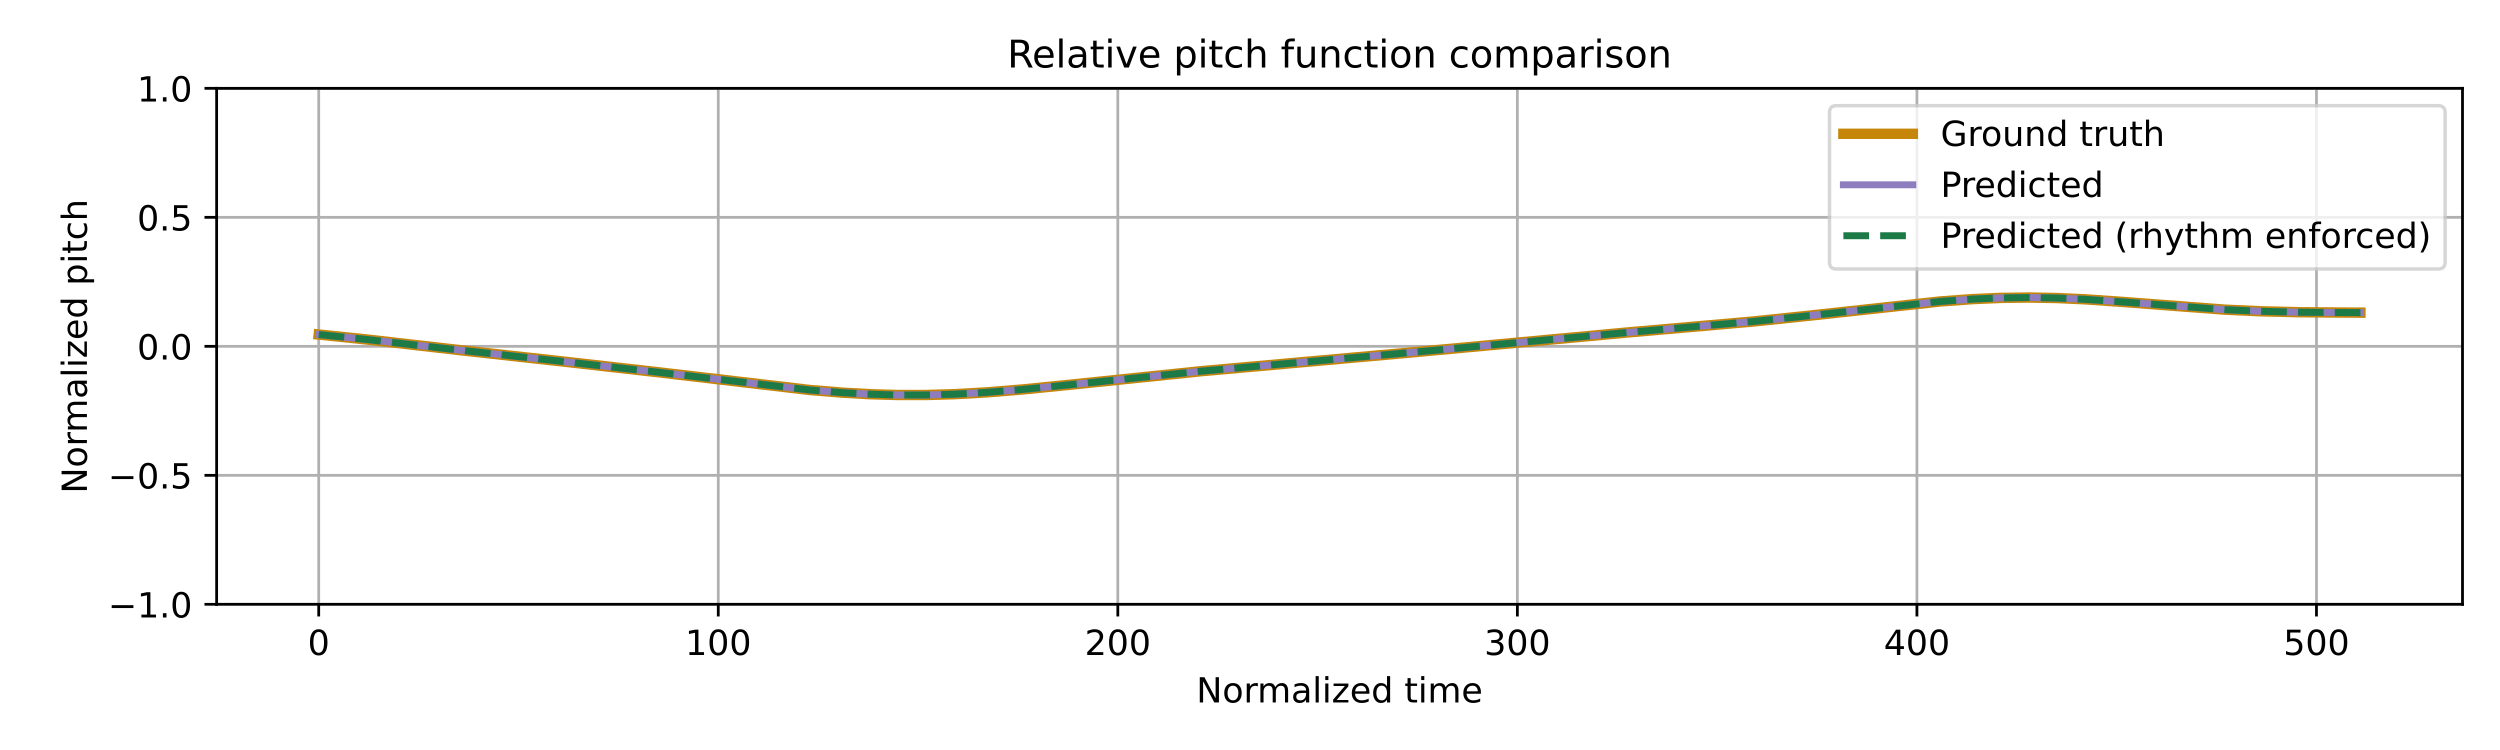
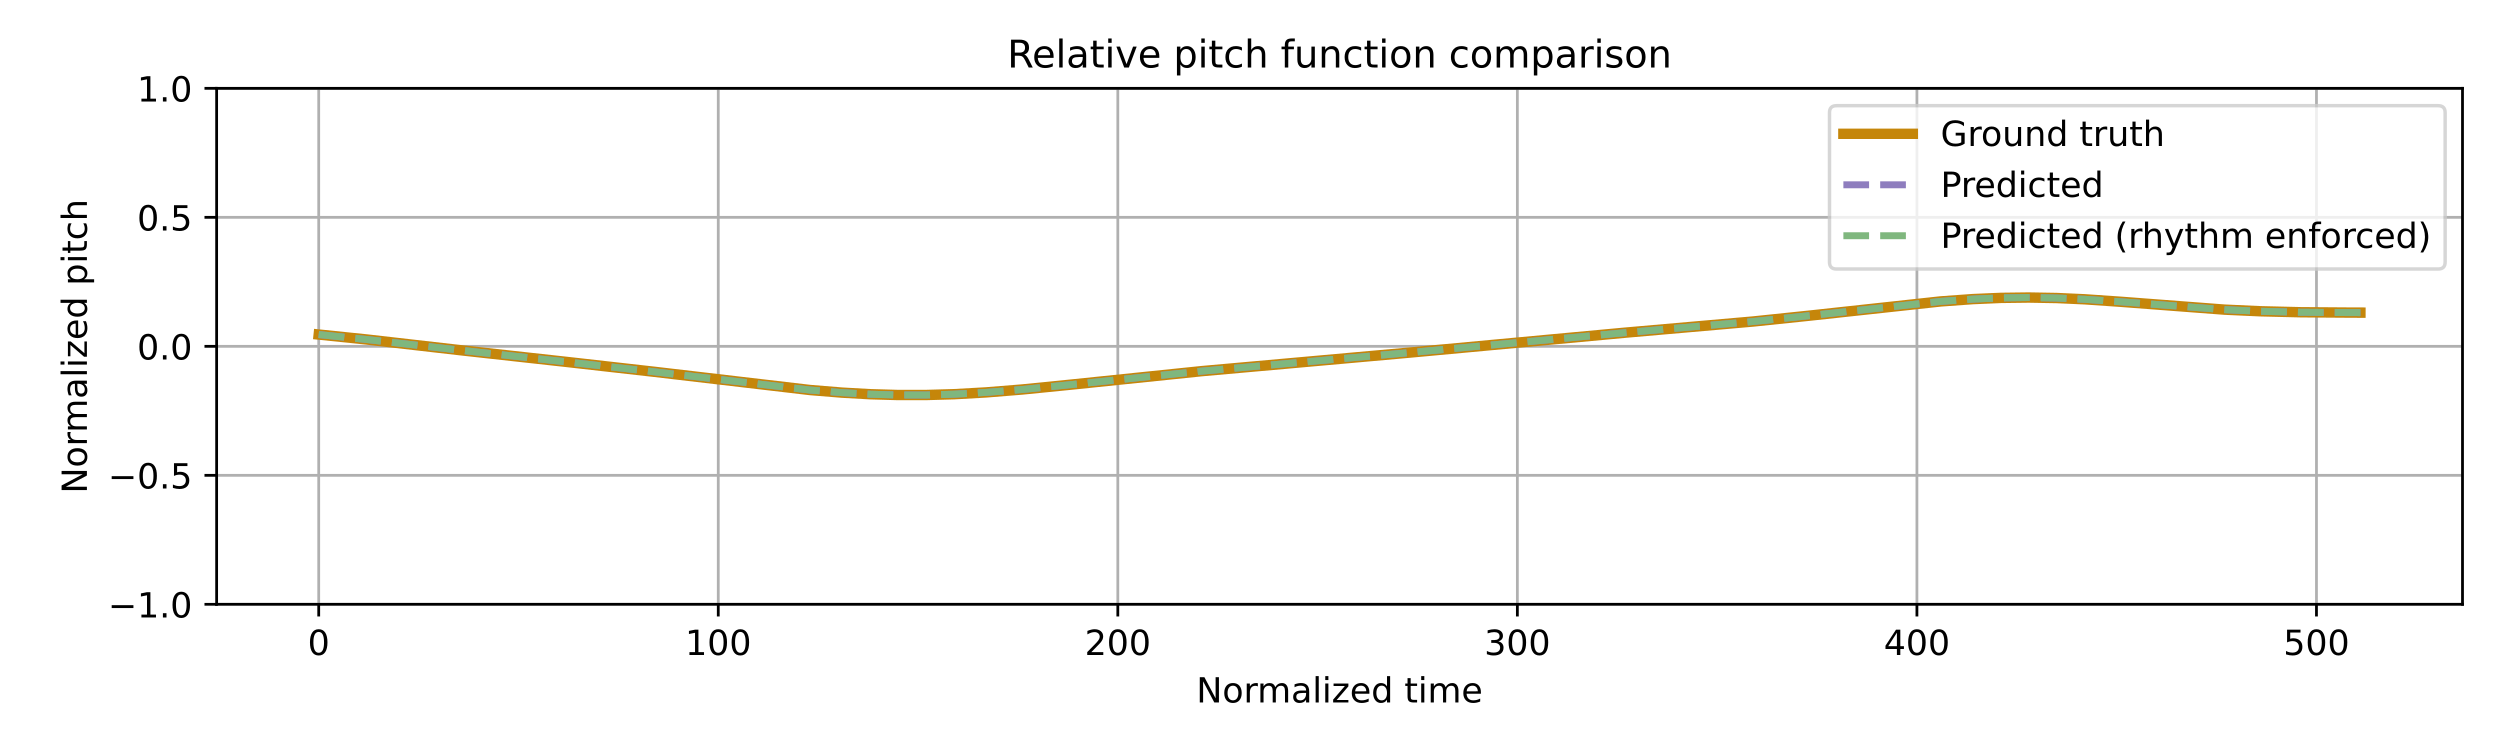
<svg xmlns="http://www.w3.org/2000/svg" xmlns:xlink="http://www.w3.org/1999/xlink" width="720pt" height="216pt" viewBox="0 0 720 216" version="1.1">
  <defs>
    <style type="text/css">*{stroke-linejoin: round; stroke-linecap: butt}</style>
  </defs>
  <g id="figure_1">
    <g id="patch_1">
      <path d="M 0 216  L 720 216  L 720 0  L 0 0  z " style="fill: #ffffff" />
    </g>
    <g id="axes_1">
      <g id="patch_2">
        <path d="M 62.39 174.04  L 709.2 174.04  L 709.2 25.44  L 62.39 25.44  z " style="fill: #ffffff" />
      </g>
      <g id="matplotlib.axis_1">
        <g id="xtick_1">
          <g id="line2d_1">
-             <path d="M 91.79 174.04  L 91.79 25.44  " clip-path="url(#p6975972020)" style="fill: none; stroke: #b0b0b0; stroke-width: 0.8; stroke-linecap: square" />
+             <path d="M 91.79 174.04  L 91.79 25.44  " clip-path="url(#p7ae2637801)" style="fill: none; stroke: #b0b0b0; stroke-width: 0.8; stroke-linecap: square" />
          </g>
          <g id="line2d_2">
            <defs>
-               <path id="m0527c68d6d" d="M 0 0  L 0 3.5  " style="stroke: #000000; stroke-width: 0.8" />
-             </defs>
-             <g>
-               <use xlink:href="#m0527c68d6d" x="91.79" y="174.04" style="stroke: #000000; stroke-width: 0.8" />
+               <path id="m4a70dad2a4" d="M 0 0  L 0 3.5  " style="stroke: #000000; stroke-width: 0.8" />
+             </defs>
+             <g>
+               <use xlink:href="#m4a70dad2a4" x="91.79" y="174.04" style="stroke: #000000; stroke-width: 0.8" />
            </g>
          </g>
          <g id="text_1">
            <g transform="translate(88.60921 188.6384) scale(0.1 -0.1)">
              <defs>
                <path id="DejaVuSans-30" d="M 2034 4250  Q 1547 4250 1301 3770  Q 1056 3291 1056 2328  Q 1056 1369 1301 889  Q 1547 409 2034 409  Q 2525 409 2770 889  Q 3016 1369 3016 2328  Q 3016 3291 2770 3770  Q 2525 4250 2034 4250  z M 2034 4750  Q 2819 4750 3233 4129  Q 3647 3509 3647 2328  Q 3647 1150 3233 529  Q 2819 -91 2034 -91  Q 1250 -91 836 529  Q 422 1150 422 2328  Q 422 3509 836 4129  Q 1250 4750 2034 4750  z " transform="scale(0.015625)" />
              </defs>
              <use xlink:href="#DejaVuSans-30" />
            </g>
          </g>
        </g>
        <g id="xtick_2">
          <g id="line2d_3">
-             <path d="M 206.861 174.04  L 206.861 25.44  " clip-path="url(#p6975972020)" style="fill: none; stroke: #b0b0b0; stroke-width: 0.8; stroke-linecap: square" />
+             <path d="M 206.861 174.04  L 206.861 25.44  " clip-path="url(#p7ae2637801)" style="fill: none; stroke: #b0b0b0; stroke-width: 0.8; stroke-linecap: square" />
          </g>
          <g id="line2d_4">
            <g>
-               <use xlink:href="#m0527c68d6d" x="206.861" y="174.04" style="stroke: #000000; stroke-width: 0.8" />
+               <use xlink:href="#m4a70dad2a4" x="206.861" y="174.04" style="stroke: #000000; stroke-width: 0.8" />
            </g>
          </g>
          <g id="text_2">
            <g transform="translate(197.317 188.6384) scale(0.1 -0.1)">
              <defs>
                <path id="DejaVuSans-31" d="M 794 531  L 1825 531  L 1825 4091  L 703 3866  L 703 4441  L 1819 4666  L 2450 4666  L 2450 531  L 3481 531  L 3481 0  L 794 0  L 794 531  z " transform="scale(0.015625)" />
              </defs>
              <use xlink:href="#DejaVuSans-31" />
              <use xlink:href="#DejaVuSans-30" transform="translate(63.62305 0)" />
              <use xlink:href="#DejaVuSans-30" transform="translate(127.2461 0)" />
            </g>
          </g>
        </g>
        <g id="xtick_3">
          <g id="line2d_5">
-             <path d="M 321.931 174.04  L 321.931 25.44  " clip-path="url(#p6975972020)" style="fill: none; stroke: #b0b0b0; stroke-width: 0.8; stroke-linecap: square" />
+             <path d="M 321.931 174.04  L 321.931 25.44  " clip-path="url(#p7ae2637801)" style="fill: none; stroke: #b0b0b0; stroke-width: 0.8; stroke-linecap: square" />
          </g>
          <g id="line2d_6">
            <g>
-               <use xlink:href="#m0527c68d6d" x="321.931" y="174.04" style="stroke: #000000; stroke-width: 0.8" />
+               <use xlink:href="#m4a70dad2a4" x="321.931" y="174.04" style="stroke: #000000; stroke-width: 0.8" />
            </g>
          </g>
          <g id="text_3">
            <g transform="translate(312.3872 188.6384) scale(0.1 -0.1)">
              <defs>
                <path id="DejaVuSans-32" d="M 1228 531  L 3431 531  L 3431 0  L 469 0  L 469 531  Q 828 903 1448 1529  Q 2069 2156 2228 2338  Q 2531 2678 2651 2914  Q 2772 3150 2772 3378  Q 2772 3750 2511 3984  Q 2250 4219 1831 4219  Q 1534 4219 1204 4116  Q 875 4013 500 3803  L 500 4441  Q 881 4594 1212 4672  Q 1544 4750 1819 4750  Q 2544 4750 2975 4387  Q 3406 4025 3406 3419  Q 3406 3131 3298 2873  Q 3191 2616 2906 2266  Q 2828 2175 2409 1742  Q 1991 1309 1228 531  z " transform="scale(0.015625)" />
              </defs>
              <use xlink:href="#DejaVuSans-32" />
              <use xlink:href="#DejaVuSans-30" transform="translate(63.62305 0)" />
              <use xlink:href="#DejaVuSans-30" transform="translate(127.2461 0)" />
            </g>
          </g>
        </g>
        <g id="xtick_4">
          <g id="line2d_7">
-             <path d="M 437.001 174.04  L 437.001 25.44  " clip-path="url(#p6975972020)" style="fill: none; stroke: #b0b0b0; stroke-width: 0.8; stroke-linecap: square" />
+             <path d="M 437.001 174.04  L 437.001 25.44  " clip-path="url(#p7ae2637801)" style="fill: none; stroke: #b0b0b0; stroke-width: 0.8; stroke-linecap: square" />
          </g>
          <g id="line2d_8">
            <g>
-               <use xlink:href="#m0527c68d6d" x="437.001" y="174.04" style="stroke: #000000; stroke-width: 0.8" />
+               <use xlink:href="#m4a70dad2a4" x="437.001" y="174.04" style="stroke: #000000; stroke-width: 0.8" />
            </g>
          </g>
          <g id="text_4">
            <g transform="translate(427.4575 188.6384) scale(0.1 -0.1)">
              <defs>
                <path id="DejaVuSans-33" d="M 2597 2516  Q 3050 2419 3304 2112  Q 3559 1806 3559 1356  Q 3559 666 3084 287  Q 2609 -91 1734 -91  Q 1441 -91 1130 -33  Q 819 25 488 141  L 488 750  Q 750 597 1062 519  Q 1375 441 1716 441  Q 2309 441 2620 675  Q 2931 909 2931 1356  Q 2931 1769 2642 2001  Q 2353 2234 1838 2234  L 1294 2234  L 1294 2753  L 1863 2753  Q 2328 2753 2575 2939  Q 2822 3125 2822 3475  Q 2822 3834 2567 4026  Q 2313 4219 1838 4219  Q 1578 4219 1281 4162  Q 984 4106 628 3988  L 628 4550  Q 988 4650 1302 4700  Q 1616 4750 1894 4750  Q 2613 4750 3031 4423  Q 3450 4097 3450 3541  Q 3450 3153 3228 2886  Q 3006 2619 2597 2516  z " transform="scale(0.015625)" />
              </defs>
              <use xlink:href="#DejaVuSans-33" />
              <use xlink:href="#DejaVuSans-30" transform="translate(63.62305 0)" />
              <use xlink:href="#DejaVuSans-30" transform="translate(127.2461 0)" />
            </g>
          </g>
        </g>
        <g id="xtick_5">
          <g id="line2d_9">
-             <path d="M 552.072 174.04  L 552.072 25.44  " clip-path="url(#p6975972020)" style="fill: none; stroke: #b0b0b0; stroke-width: 0.8; stroke-linecap: square" />
+             <path d="M 552.072 174.04  L 552.072 25.44  " clip-path="url(#p7ae2637801)" style="fill: none; stroke: #b0b0b0; stroke-width: 0.8; stroke-linecap: square" />
          </g>
          <g id="line2d_10">
            <g>
-               <use xlink:href="#m0527c68d6d" x="552.072" y="174.04" style="stroke: #000000; stroke-width: 0.8" />
+               <use xlink:href="#m4a70dad2a4" x="552.072" y="174.04" style="stroke: #000000; stroke-width: 0.8" />
            </g>
          </g>
          <g id="text_5">
            <g transform="translate(542.5278 188.6384) scale(0.1 -0.1)">
              <defs>
                <path id="DejaVuSans-34" d="M 2419 4116  L 825 1625  L 2419 1625  L 2419 4116  z M 2253 4666  L 3047 4666  L 3047 1625  L 3713 1625  L 3713 1100  L 3047 1100  L 3047 0  L 2419 0  L 2419 1100  L 313 1100  L 313 1709  L 2253 4666  z " transform="scale(0.015625)" />
              </defs>
              <use xlink:href="#DejaVuSans-34" />
              <use xlink:href="#DejaVuSans-30" transform="translate(63.62305 0)" />
              <use xlink:href="#DejaVuSans-30" transform="translate(127.2461 0)" />
            </g>
          </g>
        </g>
        <g id="xtick_6">
          <g id="line2d_11">
-             <path d="M 667.142 174.04  L 667.142 25.44  " clip-path="url(#p6975972020)" style="fill: none; stroke: #b0b0b0; stroke-width: 0.8; stroke-linecap: square" />
+             <path d="M 667.142 174.04  L 667.142 25.44  " clip-path="url(#p7ae2637801)" style="fill: none; stroke: #b0b0b0; stroke-width: 0.8; stroke-linecap: square" />
          </g>
          <g id="line2d_12">
            <g>
-               <use xlink:href="#m0527c68d6d" x="667.142" y="174.04" style="stroke: #000000; stroke-width: 0.8" />
+               <use xlink:href="#m4a70dad2a4" x="667.142" y="174.04" style="stroke: #000000; stroke-width: 0.8" />
            </g>
          </g>
          <g id="text_6">
            <g transform="translate(657.5981 188.6384) scale(0.1 -0.1)">
              <defs>
                <path id="DejaVuSans-35" d="M 691 4666  L 3169 4666  L 3169 4134  L 1269 4134  L 1269 2991  Q 1406 3038 1543 3061  Q 1681 3084 1819 3084  Q 2600 3084 3056 2656  Q 3513 2228 3513 1497  Q 3513 744 3044 326  Q 2575 -91 1722 -91  Q 1428 -91 1123 -41  Q 819 9 494 109  L 494 744  Q 775 591 1075 516  Q 1375 441 1709 441  Q 2250 441 2565 725  Q 2881 1009 2881 1497  Q 2881 1984 2565 2268  Q 2250 2553 1709 2553  Q 1456 2553 1204 2497  Q 953 2441 691 2322  L 691 4666  z " transform="scale(0.015625)" />
              </defs>
              <use xlink:href="#DejaVuSans-35" />
              <use xlink:href="#DejaVuSans-30" transform="translate(63.62305 0)" />
              <use xlink:href="#DejaVuSans-30" transform="translate(127.2461 0)" />
            </g>
          </g>
        </g>
        <g id="text_7">
          <g transform="translate(344.5544 202.3166) scale(0.1 -0.1)">
            <defs>
              <path id="DejaVuSans-4e" d="M 628 4666  L 1478 4666  L 3547 763  L 3547 4666  L 4159 4666  L 4159 0  L 3309 0  L 1241 3903  L 1241 0  L 628 0  L 628 4666  z " transform="scale(0.015625)" />
              <path id="DejaVuSans-6f" d="M 1959 3097  Q 1497 3097 1228 2736  Q 959 2375 959 1747  Q 959 1119 1226 758  Q 1494 397 1959 397  Q 2419 397 2687 759  Q 2956 1122 2956 1747  Q 2956 2369 2687 2733  Q 2419 3097 1959 3097  z M 1959 3584  Q 2709 3584 3137 3096  Q 3566 2609 3566 1747  Q 3566 888 3137 398  Q 2709 -91 1959 -91  Q 1206 -91 779 398  Q 353 888 353 1747  Q 353 2609 779 3096  Q 1206 3584 1959 3584  z " transform="scale(0.015625)" />
              <path id="DejaVuSans-72" d="M 2631 2963  Q 2534 3019 2420 3045  Q 2306 3072 2169 3072  Q 1681 3072 1420 2755  Q 1159 2438 1159 1844  L 1159 0  L 581 0  L 581 3500  L 1159 3500  L 1159 2956  Q 1341 3275 1631 3429  Q 1922 3584 2338 3584  Q 2397 3584 2469 3576  Q 2541 3569 2628 3553  L 2631 2963  z " transform="scale(0.015625)" />
              <path id="DejaVuSans-6d" d="M 3328 2828  Q 3544 3216 3844 3400  Q 4144 3584 4550 3584  Q 5097 3584 5394 3201  Q 5691 2819 5691 2113  L 5691 0  L 5113 0  L 5113 2094  Q 5113 2597 4934 2840  Q 4756 3084 4391 3084  Q 3944 3084 3684 2787  Q 3425 2491 3425 1978  L 3425 0  L 2847 0  L 2847 2094  Q 2847 2600 2669 2842  Q 2491 3084 2119 3084  Q 1678 3084 1418 2786  Q 1159 2488 1159 1978  L 1159 0  L 581 0  L 581 3500  L 1159 3500  L 1159 2956  Q 1356 3278 1631 3431  Q 1906 3584 2284 3584  Q 2666 3584 2933 3390  Q 3200 3197 3328 2828  z " transform="scale(0.015625)" />
              <path id="DejaVuSans-61" d="M 2194 1759  Q 1497 1759 1228 1600  Q 959 1441 959 1056  Q 959 750 1161 570  Q 1363 391 1709 391  Q 2188 391 2477 730  Q 2766 1069 2766 1631  L 2766 1759  L 2194 1759  z M 3341 1997  L 3341 0  L 2766 0  L 2766 531  Q 2569 213 2275 61  Q 1981 -91 1556 -91  Q 1019 -91 701 211  Q 384 513 384 1019  Q 384 1609 779 1909  Q 1175 2209 1959 2209  L 2766 2209  L 2766 2266  Q 2766 2663 2505 2880  Q 2244 3097 1772 3097  Q 1472 3097 1187 3025  Q 903 2953 641 2809  L 641 3341  Q 956 3463 1253 3523  Q 1550 3584 1831 3584  Q 2591 3584 2966 3190  Q 3341 2797 3341 1997  z " transform="scale(0.015625)" />
              <path id="DejaVuSans-6c" d="M 603 4863  L 1178 4863  L 1178 0  L 603 0  L 603 4863  z " transform="scale(0.015625)" />
              <path id="DejaVuSans-69" d="M 603 3500  L 1178 3500  L 1178 0  L 603 0  L 603 3500  z M 603 4863  L 1178 4863  L 1178 4134  L 603 4134  L 603 4863  z " transform="scale(0.015625)" />
              <path id="DejaVuSans-7a" d="M 353 3500  L 3084 3500  L 3084 2975  L 922 459  L 3084 459  L 3084 0  L 275 0  L 275 525  L 2438 3041  L 353 3041  L 353 3500  z " transform="scale(0.015625)" />
              <path id="DejaVuSans-65" d="M 3597 1894  L 3597 1613  L 953 1613  Q 991 1019 1311 708  Q 1631 397 2203 397  Q 2534 397 2845 478  Q 3156 559 3463 722  L 3463 178  Q 3153 47 2828 -22  Q 2503 -91 2169 -91  Q 1331 -91 842 396  Q 353 884 353 1716  Q 353 2575 817 3079  Q 1281 3584 2069 3584  Q 2775 3584 3186 3129  Q 3597 2675 3597 1894  z M 3022 2063  Q 3016 2534 2758 2815  Q 2500 3097 2075 3097  Q 1594 3097 1305 2825  Q 1016 2553 972 2059  L 3022 2063  z " transform="scale(0.015625)" />
              <path id="DejaVuSans-64" d="M 2906 2969  L 2906 4863  L 3481 4863  L 3481 0  L 2906 0  L 2906 525  Q 2725 213 2448 61  Q 2172 -91 1784 -91  Q 1150 -91 751 415  Q 353 922 353 1747  Q 353 2572 751 3078  Q 1150 3584 1784 3584  Q 2172 3584 2448 3432  Q 2725 3281 2906 2969  z M 947 1747  Q 947 1113 1208 752  Q 1469 391 1925 391  Q 2381 391 2643 752  Q 2906 1113 2906 1747  Q 2906 2381 2643 2742  Q 2381 3103 1925 3103  Q 1469 3103 1208 2742  Q 947 2381 947 1747  z " transform="scale(0.015625)" />
              <path id="DejaVuSans-20" transform="scale(0.015625)" />
              <path id="DejaVuSans-74" d="M 1172 4494  L 1172 3500  L 2356 3500  L 2356 3053  L 1172 3053  L 1172 1153  Q 1172 725 1289 603  Q 1406 481 1766 481  L 2356 481  L 2356 0  L 1766 0  Q 1100 0 847 248  Q 594 497 594 1153  L 594 3053  L 172 3053  L 172 3500  L 594 3500  L 594 4494  L 1172 4494  z " transform="scale(0.015625)" />
            </defs>
            <use xlink:href="#DejaVuSans-4e" />
            <use xlink:href="#DejaVuSans-6f" transform="translate(74.80469 0)" />
            <use xlink:href="#DejaVuSans-72" transform="translate(135.9863 0)" />
            <use xlink:href="#DejaVuSans-6d" transform="translate(175.3496 0)" />
            <use xlink:href="#DejaVuSans-61" transform="translate(272.7617 0)" />
            <use xlink:href="#DejaVuSans-6c" transform="translate(334.041 0)" />
            <use xlink:href="#DejaVuSans-69" transform="translate(361.8242 0)" />
            <use xlink:href="#DejaVuSans-7a" transform="translate(389.6074 0)" />
            <use xlink:href="#DejaVuSans-65" transform="translate(442.0977 0)" />
            <use xlink:href="#DejaVuSans-64" transform="translate(503.6211 0)" />
            <use xlink:href="#DejaVuSans-20" transform="translate(567.0977 0)" />
            <use xlink:href="#DejaVuSans-74" transform="translate(598.8848 0)" />
            <use xlink:href="#DejaVuSans-69" transform="translate(638.0938 0)" />
            <use xlink:href="#DejaVuSans-6d" transform="translate(665.877 0)" />
            <use xlink:href="#DejaVuSans-65" transform="translate(763.2891 0)" />
          </g>
        </g>
      </g>
      <g id="matplotlib.axis_2">
        <g id="ytick_1">
          <g id="line2d_13">
-             <path d="M 62.39 174.04  L 709.2 174.04  " clip-path="url(#p6975972020)" style="fill: none; stroke: #b0b0b0; stroke-width: 0.8; stroke-linecap: square" />
+             <path d="M 62.39 174.04  L 709.2 174.04  " clip-path="url(#p7ae2637801)" style="fill: none; stroke: #b0b0b0; stroke-width: 0.8; stroke-linecap: square" />
          </g>
          <g id="line2d_14">
            <defs>
-               <path id="m1e0467386c" d="M 0 0  L -3.5 0  " style="stroke: #000000; stroke-width: 0.8" />
-             </defs>
-             <g>
-               <use xlink:href="#m1e0467386c" x="62.39" y="174.04" style="stroke: #000000; stroke-width: 0.8" />
+               <path id="m3c48bc1ea4" d="M 0 0  L -3.5 0  " style="stroke: #000000; stroke-width: 0.8" />
+             </defs>
+             <g>
+               <use xlink:href="#m3c48bc1ea4" x="62.39" y="174.04" style="stroke: #000000; stroke-width: 0.8" />
            </g>
          </g>
          <g id="text_8">
            <g transform="translate(31.10719 177.8392) scale(0.1 -0.1)">
              <defs>
                <path id="DejaVuSans-2212" d="M 678 2272  L 4684 2272  L 4684 1741  L 678 1741  L 678 2272  z " transform="scale(0.015625)" />
                <path id="DejaVuSans-2e" d="M 684 794  L 1344 794  L 1344 0  L 684 0  L 684 794  z " transform="scale(0.015625)" />
              </defs>
              <use xlink:href="#DejaVuSans-2212" />
              <use xlink:href="#DejaVuSans-31" transform="translate(83.78906 0)" />
              <use xlink:href="#DejaVuSans-2e" transform="translate(147.4121 0)" />
              <use xlink:href="#DejaVuSans-30" transform="translate(179.1992 0)" />
            </g>
          </g>
        </g>
        <g id="ytick_2">
          <g id="line2d_15">
-             <path d="M 62.39 136.89  L 709.2 136.89  " clip-path="url(#p6975972020)" style="fill: none; stroke: #b0b0b0; stroke-width: 0.8; stroke-linecap: square" />
+             <path d="M 62.39 136.89  L 709.2 136.89  " clip-path="url(#p7ae2637801)" style="fill: none; stroke: #b0b0b0; stroke-width: 0.8; stroke-linecap: square" />
          </g>
          <g id="line2d_16">
            <g>
-               <use xlink:href="#m1e0467386c" x="62.39" y="136.89" style="stroke: #000000; stroke-width: 0.8" />
+               <use xlink:href="#m3c48bc1ea4" x="62.39" y="136.89" style="stroke: #000000; stroke-width: 0.8" />
            </g>
          </g>
          <g id="text_9">
            <g transform="translate(31.10719 140.6892) scale(0.1 -0.1)">
              <use xlink:href="#DejaVuSans-2212" />
              <use xlink:href="#DejaVuSans-30" transform="translate(83.78906 0)" />
              <use xlink:href="#DejaVuSans-2e" transform="translate(147.4121 0)" />
              <use xlink:href="#DejaVuSans-35" transform="translate(179.1992 0)" />
            </g>
          </g>
        </g>
        <g id="ytick_3">
          <g id="line2d_17">
-             <path d="M 62.39 99.74  L 709.2 99.74  " clip-path="url(#p6975972020)" style="fill: none; stroke: #b0b0b0; stroke-width: 0.8; stroke-linecap: square" />
+             <path d="M 62.39 99.74  L 709.2 99.74  " clip-path="url(#p7ae2637801)" style="fill: none; stroke: #b0b0b0; stroke-width: 0.8; stroke-linecap: square" />
          </g>
          <g id="line2d_18">
            <g>
-               <use xlink:href="#m1e0467386c" x="62.39" y="99.74" style="stroke: #000000; stroke-width: 0.8" />
+               <use xlink:href="#m3c48bc1ea4" x="62.39" y="99.74" style="stroke: #000000; stroke-width: 0.8" />
            </g>
          </g>
          <g id="text_10">
            <g transform="translate(39.48687 103.5392) scale(0.1 -0.1)">
              <use xlink:href="#DejaVuSans-30" />
              <use xlink:href="#DejaVuSans-2e" transform="translate(63.62305 0)" />
              <use xlink:href="#DejaVuSans-30" transform="translate(95.41016 0)" />
            </g>
          </g>
        </g>
        <g id="ytick_4">
          <g id="line2d_19">
-             <path d="M 62.39 62.59  L 709.2 62.59  " clip-path="url(#p6975972020)" style="fill: none; stroke: #b0b0b0; stroke-width: 0.8; stroke-linecap: square" />
+             <path d="M 62.39 62.59  L 709.2 62.59  " clip-path="url(#p7ae2637801)" style="fill: none; stroke: #b0b0b0; stroke-width: 0.8; stroke-linecap: square" />
          </g>
          <g id="line2d_20">
            <g>
-               <use xlink:href="#m1e0467386c" x="62.39" y="62.59" style="stroke: #000000; stroke-width: 0.8" />
+               <use xlink:href="#m3c48bc1ea4" x="62.39" y="62.59" style="stroke: #000000; stroke-width: 0.8" />
            </g>
          </g>
          <g id="text_11">
            <g transform="translate(39.48687 66.38922) scale(0.1 -0.1)">
              <use xlink:href="#DejaVuSans-30" />
              <use xlink:href="#DejaVuSans-2e" transform="translate(63.62305 0)" />
              <use xlink:href="#DejaVuSans-35" transform="translate(95.41016 0)" />
            </g>
          </g>
        </g>
        <g id="ytick_5">
          <g id="line2d_21">
-             <path d="M 62.39 25.44  L 709.2 25.44  " clip-path="url(#p6975972020)" style="fill: none; stroke: #b0b0b0; stroke-width: 0.8; stroke-linecap: square" />
+             <path d="M 62.39 25.44  L 709.2 25.44  " clip-path="url(#p7ae2637801)" style="fill: none; stroke: #b0b0b0; stroke-width: 0.8; stroke-linecap: square" />
          </g>
          <g id="line2d_22">
            <g>
-               <use xlink:href="#m1e0467386c" x="62.39" y="25.44" style="stroke: #000000; stroke-width: 0.8" />
+               <use xlink:href="#m3c48bc1ea4" x="62.39" y="25.44" style="stroke: #000000; stroke-width: 0.8" />
            </g>
          </g>
          <g id="text_12">
            <g transform="translate(39.48687 29.23922) scale(0.1 -0.1)">
              <use xlink:href="#DejaVuSans-31" />
              <use xlink:href="#DejaVuSans-2e" transform="translate(63.62305 0)" />
              <use xlink:href="#DejaVuSans-30" transform="translate(95.41016 0)" />
            </g>
          </g>
        </g>
        <g id="text_13">
          <g transform="translate(25.0275 142.1259) rotate(-90) scale(0.1 -0.1)">
            <defs>
              <path id="DejaVuSans-70" d="M 1159 525  L 1159 -1331  L 581 -1331  L 581 3500  L 1159 3500  L 1159 2969  Q 1341 3281 1617 3432  Q 1894 3584 2278 3584  Q 2916 3584 3314 3078  Q 3713 2572 3713 1747  Q 3713 922 3314 415  Q 2916 -91 2278 -91  Q 1894 -91 1617 61  Q 1341 213 1159 525  z M 3116 1747  Q 3116 2381 2855 2742  Q 2594 3103 2138 3103  Q 1681 3103 1420 2742  Q 1159 2381 1159 1747  Q 1159 1113 1420 752  Q 1681 391 2138 391  Q 2594 391 2855 752  Q 3116 1113 3116 1747  z " transform="scale(0.015625)" />
              <path id="DejaVuSans-63" d="M 3122 3366  L 3122 2828  Q 2878 2963 2633 3030  Q 2388 3097 2138 3097  Q 1578 3097 1268 2742  Q 959 2388 959 1747  Q 959 1106 1268 751  Q 1578 397 2138 397  Q 2388 397 2633 464  Q 2878 531 3122 666  L 3122 134  Q 2881 22 2623 -34  Q 2366 -91 2075 -91  Q 1284 -91 818 406  Q 353 903 353 1747  Q 353 2603 823 3093  Q 1294 3584 2113 3584  Q 2378 3584 2631 3529  Q 2884 3475 3122 3366  z " transform="scale(0.015625)" />
              <path id="DejaVuSans-68" d="M 3513 2113  L 3513 0  L 2938 0  L 2938 2094  Q 2938 2591 2744 2837  Q 2550 3084 2163 3084  Q 1697 3084 1428 2787  Q 1159 2491 1159 1978  L 1159 0  L 581 0  L 581 4863  L 1159 4863  L 1159 2956  Q 1366 3272 1645 3428  Q 1925 3584 2291 3584  Q 2894 3584 3203 3211  Q 3513 2838 3513 2113  z " transform="scale(0.015625)" />
            </defs>
            <use xlink:href="#DejaVuSans-4e" />
            <use xlink:href="#DejaVuSans-6f" transform="translate(74.80469 0)" />
            <use xlink:href="#DejaVuSans-72" transform="translate(135.9863 0)" />
            <use xlink:href="#DejaVuSans-6d" transform="translate(175.3496 0)" />
            <use xlink:href="#DejaVuSans-61" transform="translate(272.7617 0)" />
            <use xlink:href="#DejaVuSans-6c" transform="translate(334.041 0)" />
            <use xlink:href="#DejaVuSans-69" transform="translate(361.8242 0)" />
            <use xlink:href="#DejaVuSans-7a" transform="translate(389.6074 0)" />
            <use xlink:href="#DejaVuSans-65" transform="translate(442.0977 0)" />
            <use xlink:href="#DejaVuSans-64" transform="translate(503.6211 0)" />
            <use xlink:href="#DejaVuSans-20" transform="translate(567.0977 0)" />
            <use xlink:href="#DejaVuSans-70" transform="translate(598.8848 0)" />
            <use xlink:href="#DejaVuSans-69" transform="translate(662.3613 0)" />
            <use xlink:href="#DejaVuSans-74" transform="translate(690.1445 0)" />
            <use xlink:href="#DejaVuSans-63" transform="translate(729.3535 0)" />
            <use xlink:href="#DejaVuSans-68" transform="translate(784.334 0)" />
          </g>
        </g>
      </g>
      <g id="line2d_23">
-         <path d="M 91.79 96.348  L 105.599 97.77  L 133.216 100.929  L 163.134 104.226  L 188.449 107.08  L 233.327 112.33  L 242.533 113.082  L 250.587 113.534  L 258.642 113.764  L 266.697 113.761  L 274.752 113.53  L 283.958 113.015  L 294.314 112.181  L 308.123 110.806  L 346.096 106.888  L 370.261 104.737  L 405.932 101.552  L 468.07 95.808  L 504.893 92.593  L 521.003 90.919  L 558.976 86.803  L 568.181 86.141  L 576.236 85.793  L 584.291 85.689  L 592.346 85.832  L 600.401 86.197  L 610.757 86.91  L 640.676 89.176  L 651.032 89.648  L 662.539 89.926  L 677.498 90.034  L 679.8 90.038  L 679.8 90.038  " clip-path="url(#p6975972020)" style="fill: none; stroke: #c5860a; stroke-width: 3; stroke-linecap: square" />
+         <path d="M 91.79 96.348  L 105.599 97.77  L 133.216 100.929  L 163.134 104.226  L 188.449 107.08  L 233.327 112.33  L 242.533 113.082  L 250.587 113.534  L 258.642 113.764  L 266.697 113.761  L 274.752 113.53  L 283.958 113.015  L 294.314 112.181  L 308.123 110.806  L 346.096 106.888  L 370.261 104.737  L 405.932 101.552  L 468.07 95.808  L 504.893 92.593  L 521.003 90.919  L 558.976 86.803  L 568.181 86.141  L 576.236 85.793  L 584.291 85.689  L 592.346 85.832  L 600.401 86.197  L 610.757 86.91  L 640.676 89.176  L 651.032 89.648  L 662.539 89.926  L 677.498 90.034  L 679.8 90.038  L 679.8 90.038  " clip-path="url(#p7ae2637801)" style="fill: none; stroke: #c5860a; stroke-width: 3; stroke-linecap: square" />
      </g>
      <g id="line2d_24">
-         <path d="M 91.79 96.348  L 105.599 97.77  L 133.216 100.929  L 163.134 104.226  L 188.449 107.08  L 233.327 112.33  L 242.533 113.082  L 250.587 113.534  L 258.642 113.764  L 266.697 113.761  L 274.752 113.53  L 283.958 113.015  L 294.314 112.181  L 308.123 110.806  L 346.096 106.888  L 370.261 104.737  L 405.932 101.552  L 468.07 95.808  L 504.893 92.593  L 521.003 90.919  L 558.976 86.803  L 568.181 86.141  L 576.236 85.793  L 584.291 85.689  L 592.346 85.832  L 600.401 86.197  L 610.757 86.91  L 640.676 89.176  L 651.032 89.648  L 662.539 89.926  L 677.498 90.034  L 679.8 90.038  L 679.8 90.038  " clip-path="url(#p6975972020)" style="fill: none; stroke: #8e7dbe; stroke-width: 2; stroke-linecap: square" />
+         <path d="M 91.79 96.348  L 105.599 97.77  L 133.216 100.929  L 163.134 104.226  L 188.449 107.08  L 233.327 112.33  L 242.533 113.082  L 250.587 113.534  L 258.642 113.764  L 266.697 113.761  L 274.752 113.53  L 283.958 113.015  L 294.314 112.181  L 308.123 110.806  L 346.096 106.888  L 370.261 104.737  L 405.932 101.552  L 468.07 95.808  L 504.893 92.593  L 521.003 90.919  L 558.976 86.803  L 568.181 86.141  L 576.236 85.793  L 584.291 85.689  L 592.346 85.832  L 600.401 86.197  L 610.757 86.91  L 640.676 89.176  L 651.032 89.648  L 662.539 89.926  L 677.498 90.034  L 679.8 90.038  L 679.8 90.038  " clip-path="url(#p7ae2637801)" style="fill: none; stroke-dasharray: 7.4,3.2; stroke-dashoffset: 0; stroke: #8e7dbe; stroke-width: 2" />
      </g>
      <g id="line2d_25">
-         <path d="M 91.79 96.348  L 105.599 97.77  L 133.216 100.929  L 163.134 104.226  L 188.449 107.08  L 233.327 112.33  L 242.533 113.082  L 250.587 113.534  L 258.642 113.764  L 266.697 113.761  L 274.752 113.53  L 283.958 113.015  L 294.314 112.181  L 308.123 110.806  L 346.096 106.888  L 370.261 104.737  L 405.932 101.552  L 468.07 95.808  L 504.893 92.593  L 521.003 90.919  L 558.976 86.803  L 568.181 86.141  L 576.236 85.793  L 584.291 85.689  L 592.346 85.832  L 600.401 86.197  L 610.757 86.91  L 640.676 89.176  L 651.032 89.648  L 662.539 89.926  L 677.498 90.034  L 679.8 90.038  L 679.8 90.038  " clip-path="url(#p6975972020)" style="fill: none; stroke-dasharray: 7.4,3.2; stroke-dashoffset: 0; stroke: #1b7a46; stroke-width: 2" />
+         <path d="M 91.79 96.348  L 105.599 97.77  L 133.216 100.929  L 163.134 104.226  L 188.449 107.08  L 233.327 112.33  L 242.533 113.082  L 250.587 113.534  L 258.642 113.764  L 266.697 113.761  L 274.752 113.53  L 283.958 113.015  L 294.314 112.181  L 308.123 110.806  L 346.096 106.888  L 370.261 104.737  L 405.932 101.552  L 468.07 95.808  L 504.893 92.593  L 521.003 90.919  L 558.976 86.803  L 568.181 86.141  L 576.236 85.793  L 584.291 85.689  L 592.346 85.832  L 600.401 86.197  L 610.757 86.91  L 640.676 89.176  L 651.032 89.648  L 662.539 89.926  L 677.498 90.034  L 679.8 90.038  L 679.8 90.038  " clip-path="url(#p7ae2637801)" style="fill: none; stroke-dasharray: 7.4,3.2; stroke-dashoffset: 0; stroke: #7fb77e; stroke-width: 2" />
      </g>
      <g id="patch_3">
        <path d="M 62.39 174.04  L 62.39 25.44  " style="fill: none; stroke: #000000; stroke-width: 0.8; stroke-linejoin: miter; stroke-linecap: square" />
      </g>
      <g id="patch_4">
        <path d="M 709.2 174.04  L 709.2 25.44  " style="fill: none; stroke: #000000; stroke-width: 0.8; stroke-linejoin: miter; stroke-linecap: square" />
      </g>
      <g id="patch_5">
        <path d="M 62.39 174.04  L 709.2 174.04  " style="fill: none; stroke: #000000; stroke-width: 0.8; stroke-linejoin: miter; stroke-linecap: square" />
      </g>
      <g id="patch_6">
        <path d="M 62.39 25.44  L 709.2 25.44  " style="fill: none; stroke: #000000; stroke-width: 0.8; stroke-linejoin: miter; stroke-linecap: square" />
      </g>
      <g id="text_14">
        <g transform="translate(290.1045 19.44) scale(0.11 -0.11)">
          <defs>
            <path id="DejaVuSans-52" d="M 2841 2188  Q 3044 2119 3236 1894  Q 3428 1669 3622 1275  L 4263 0  L 3584 0  L 2988 1197  Q 2756 1666 2539 1819  Q 2322 1972 1947 1972  L 1259 1972  L 1259 0  L 628 0  L 628 4666  L 2053 4666  Q 2853 4666 3247 4331  Q 3641 3997 3641 3322  Q 3641 2881 3436 2590  Q 3231 2300 2841 2188  z M 1259 4147  L 1259 2491  L 2053 2491  Q 2509 2491 2742 2702  Q 2975 2913 2975 3322  Q 2975 3731 2742 3939  Q 2509 4147 2053 4147  L 1259 4147  z " transform="scale(0.015625)" />
            <path id="DejaVuSans-76" d="M 191 3500  L 800 3500  L 1894 563  L 2988 3500  L 3597 3500  L 2284 0  L 1503 0  L 191 3500  z " transform="scale(0.015625)" />
            <path id="DejaVuSans-66" d="M 2375 4863  L 2375 4384  L 1825 4384  Q 1516 4384 1395 4259  Q 1275 4134 1275 3809  L 1275 3500  L 2222 3500  L 2222 3053  L 1275 3053  L 1275 0  L 697 0  L 697 3053  L 147 3053  L 147 3500  L 697 3500  L 697 3744  Q 697 4328 969 4595  Q 1241 4863 1831 4863  L 2375 4863  z " transform="scale(0.015625)" />
            <path id="DejaVuSans-75" d="M 544 1381  L 544 3500  L 1119 3500  L 1119 1403  Q 1119 906 1312 657  Q 1506 409 1894 409  Q 2359 409 2629 706  Q 2900 1003 2900 1516  L 2900 3500  L 3475 3500  L 3475 0  L 2900 0  L 2900 538  Q 2691 219 2414 64  Q 2138 -91 1772 -91  Q 1169 -91 856 284  Q 544 659 544 1381  z M 1991 3584  L 1991 3584  z " transform="scale(0.015625)" />
            <path id="DejaVuSans-6e" d="M 3513 2113  L 3513 0  L 2938 0  L 2938 2094  Q 2938 2591 2744 2837  Q 2550 3084 2163 3084  Q 1697 3084 1428 2787  Q 1159 2491 1159 1978  L 1159 0  L 581 0  L 581 3500  L 1159 3500  L 1159 2956  Q 1366 3272 1645 3428  Q 1925 3584 2291 3584  Q 2894 3584 3203 3211  Q 3513 2838 3513 2113  z " transform="scale(0.015625)" />
            <path id="DejaVuSans-73" d="M 2834 3397  L 2834 2853  Q 2591 2978 2328 3040  Q 2066 3103 1784 3103  Q 1356 3103 1142 2972  Q 928 2841 928 2578  Q 928 2378 1081 2264  Q 1234 2150 1697 2047  L 1894 2003  Q 2506 1872 2764 1633  Q 3022 1394 3022 966  Q 3022 478 2636 193  Q 2250 -91 1575 -91  Q 1294 -91 989 -36  Q 684 19 347 128  L 347 722  Q 666 556 975 473  Q 1284 391 1588 391  Q 1994 391 2212 530  Q 2431 669 2431 922  Q 2431 1156 2273 1281  Q 2116 1406 1581 1522  L 1381 1569  Q 847 1681 609 1914  Q 372 2147 372 2553  Q 372 3047 722 3315  Q 1072 3584 1716 3584  Q 2034 3584 2315 3537  Q 2597 3491 2834 3397  z " transform="scale(0.015625)" />
          </defs>
          <use xlink:href="#DejaVuSans-52" />
          <use xlink:href="#DejaVuSans-65" transform="translate(64.98242 0)" />
          <use xlink:href="#DejaVuSans-6c" transform="translate(126.5059 0)" />
          <use xlink:href="#DejaVuSans-61" transform="translate(154.2891 0)" />
          <use xlink:href="#DejaVuSans-74" transform="translate(215.5684 0)" />
          <use xlink:href="#DejaVuSans-69" transform="translate(254.7773 0)" />
          <use xlink:href="#DejaVuSans-76" transform="translate(282.5605 0)" />
          <use xlink:href="#DejaVuSans-65" transform="translate(341.7402 0)" />
          <use xlink:href="#DejaVuSans-20" transform="translate(403.2637 0)" />
          <use xlink:href="#DejaVuSans-70" transform="translate(435.0508 0)" />
          <use xlink:href="#DejaVuSans-69" transform="translate(498.5273 0)" />
          <use xlink:href="#DejaVuSans-74" transform="translate(526.3105 0)" />
          <use xlink:href="#DejaVuSans-63" transform="translate(565.5195 0)" />
          <use xlink:href="#DejaVuSans-68" transform="translate(620.5 0)" />
          <use xlink:href="#DejaVuSans-20" transform="translate(683.8789 0)" />
          <use xlink:href="#DejaVuSans-66" transform="translate(715.666 0)" />
          <use xlink:href="#DejaVuSans-75" transform="translate(750.8711 0)" />
          <use xlink:href="#DejaVuSans-6e" transform="translate(814.25 0)" />
          <use xlink:href="#DejaVuSans-63" transform="translate(877.6289 0)" />
          <use xlink:href="#DejaVuSans-74" transform="translate(932.6094 0)" />
          <use xlink:href="#DejaVuSans-69" transform="translate(971.8184 0)" />
          <use xlink:href="#DejaVuSans-6f" transform="translate(999.6016 0)" />
          <use xlink:href="#DejaVuSans-6e" transform="translate(1060.783 0)" />
          <use xlink:href="#DejaVuSans-20" transform="translate(1124.162 0)" />
          <use xlink:href="#DejaVuSans-63" transform="translate(1155.949 0)" />
          <use xlink:href="#DejaVuSans-6f" transform="translate(1210.93 0)" />
          <use xlink:href="#DejaVuSans-6d" transform="translate(1272.111 0)" />
          <use xlink:href="#DejaVuSans-70" transform="translate(1369.523 0)" />
          <use xlink:href="#DejaVuSans-61" transform="translate(1433 0)" />
          <use xlink:href="#DejaVuSans-72" transform="translate(1494.279 0)" />
          <use xlink:href="#DejaVuSans-69" transform="translate(1535.393 0)" />
          <use xlink:href="#DejaVuSans-73" transform="translate(1563.176 0)" />
          <use xlink:href="#DejaVuSans-6f" transform="translate(1615.275 0)" />
          <use xlink:href="#DejaVuSans-6e" transform="translate(1676.457 0)" />
        </g>
      </g>
      <g id="legend_1">
        <g id="patch_7">
          <path d="M 528.894 77.474  L 702.2 77.474  Q 704.2 77.474 704.2 75.474  L 704.2 32.44  Q 704.2 30.44 702.2 30.44  L 528.894 30.44  Q 526.894 30.44 526.894 32.44  L 526.894 75.474  Q 526.894 77.474 528.894 77.474  z " style="fill: #ffffff; opacity: 0.8; stroke: #cccccc; stroke-linejoin: miter" />
        </g>
        <g id="line2d_26">
          <path d="M 530.894 38.538  L 540.894 38.538  L 550.894 38.538  " style="fill: none; stroke: #c5860a; stroke-width: 3; stroke-linecap: square" />
        </g>
        <g id="text_15">
          <g transform="translate(558.8937 42.03844) scale(0.1 -0.1)">
            <defs>
              <path id="DejaVuSans-47" d="M 3809 666  L 3809 1919  L 2778 1919  L 2778 2438  L 4434 2438  L 4434 434  Q 4069 175 3628 42  Q 3188 -91 2688 -91  Q 1594 -91 976 548  Q 359 1188 359 2328  Q 359 3472 976 4111  Q 1594 4750 2688 4750  Q 3144 4750 3555 4637  Q 3966 4525 4313 4306  L 4313 3634  Q 3963 3931 3569 4081  Q 3175 4231 2741 4231  Q 1884 4231 1454 3753  Q 1025 3275 1025 2328  Q 1025 1384 1454 906  Q 1884 428 2741 428  Q 3075 428 3337 486  Q 3600 544 3809 666  z " transform="scale(0.015625)" />
            </defs>
            <use xlink:href="#DejaVuSans-47" />
            <use xlink:href="#DejaVuSans-72" transform="translate(77.49023 0)" />
            <use xlink:href="#DejaVuSans-6f" transform="translate(116.3535 0)" />
            <use xlink:href="#DejaVuSans-75" transform="translate(177.5352 0)" />
            <use xlink:href="#DejaVuSans-6e" transform="translate(240.9141 0)" />
            <use xlink:href="#DejaVuSans-64" transform="translate(304.293 0)" />
            <use xlink:href="#DejaVuSans-20" transform="translate(367.7695 0)" />
            <use xlink:href="#DejaVuSans-74" transform="translate(399.5566 0)" />
            <use xlink:href="#DejaVuSans-72" transform="translate(438.7656 0)" />
            <use xlink:href="#DejaVuSans-75" transform="translate(479.8789 0)" />
            <use xlink:href="#DejaVuSans-74" transform="translate(543.2578 0)" />
            <use xlink:href="#DejaVuSans-68" transform="translate(582.4668 0)" />
          </g>
        </g>
        <g id="line2d_27">
-           <path d="M 530.894 53.217  L 540.894 53.217  L 550.894 53.217  " style="fill: none; stroke: #8e7dbe; stroke-width: 2; stroke-linecap: square" />
+           <path d="M 530.894 53.217  L 540.894 53.217  L 550.894 53.217  " style="fill: none; stroke-dasharray: 7.4,3.2; stroke-dashoffset: 0; stroke: #8e7dbe; stroke-width: 2" />
        </g>
        <g id="text_16">
          <g transform="translate(558.8937 56.71656) scale(0.1 -0.1)">
            <defs>
              <path id="DejaVuSans-50" d="M 1259 4147  L 1259 2394  L 2053 2394  Q 2494 2394 2734 2622  Q 2975 2850 2975 3272  Q 2975 3691 2734 3919  Q 2494 4147 2053 4147  L 1259 4147  z M 628 4666  L 2053 4666  Q 2838 4666 3239 4311  Q 3641 3956 3641 3272  Q 3641 2581 3239 2228  Q 2838 1875 2053 1875  L 1259 1875  L 1259 0  L 628 0  L 628 4666  z " transform="scale(0.015625)" />
            </defs>
            <use xlink:href="#DejaVuSans-50" />
            <use xlink:href="#DejaVuSans-72" transform="translate(58.55273 0)" />
            <use xlink:href="#DejaVuSans-65" transform="translate(97.41602 0)" />
            <use xlink:href="#DejaVuSans-64" transform="translate(158.9395 0)" />
            <use xlink:href="#DejaVuSans-69" transform="translate(222.416 0)" />
            <use xlink:href="#DejaVuSans-63" transform="translate(250.1992 0)" />
            <use xlink:href="#DejaVuSans-74" transform="translate(305.1797 0)" />
            <use xlink:href="#DejaVuSans-65" transform="translate(344.3887 0)" />
            <use xlink:href="#DejaVuSans-64" transform="translate(405.9121 0)" />
          </g>
        </g>
        <g id="line2d_28">
-           <path d="M 530.894 67.895  L 540.894 67.895  L 550.894 67.895  " style="fill: none; stroke-dasharray: 7.4,3.2; stroke-dashoffset: 0; stroke: #1b7a46; stroke-width: 2" />
+           <path d="M 530.894 67.895  L 540.894 67.895  L 550.894 67.895  " style="fill: none; stroke-dasharray: 7.4,3.2; stroke-dashoffset: 0; stroke: #7fb77e; stroke-width: 2" />
        </g>
        <g id="text_17">
          <g transform="translate(558.8937 71.39469) scale(0.1 -0.1)">
            <defs>
              <path id="DejaVuSans-28" d="M 1984 4856  Q 1566 4138 1362 3434  Q 1159 2731 1159 2009  Q 1159 1288 1364 580  Q 1569 -128 1984 -844  L 1484 -844  Q 1016 -109 783 600  Q 550 1309 550 2009  Q 550 2706 781 3412  Q 1013 4119 1484 4856  L 1984 4856  z " transform="scale(0.015625)" />
              <path id="DejaVuSans-79" d="M 2059 -325  Q 1816 -950 1584 -1140  Q 1353 -1331 966 -1331  L 506 -1331  L 506 -850  L 844 -850  Q 1081 -850 1212 -737  Q 1344 -625 1503 -206  L 1606 56  L 191 3500  L 800 3500  L 1894 763  L 2988 3500  L 3597 3500  L 2059 -325  z " transform="scale(0.015625)" />
              <path id="DejaVuSans-29" d="M 513 4856  L 1013 4856  Q 1481 4119 1714 3412  Q 1947 2706 1947 2009  Q 1947 1309 1714 600  Q 1481 -109 1013 -844  L 513 -844  Q 928 -128 1133 580  Q 1338 1288 1338 2009  Q 1338 2731 1133 3434  Q 928 4138 513 4856  z " transform="scale(0.015625)" />
            </defs>
            <use xlink:href="#DejaVuSans-50" />
            <use xlink:href="#DejaVuSans-72" transform="translate(58.55273 0)" />
            <use xlink:href="#DejaVuSans-65" transform="translate(97.41602 0)" />
            <use xlink:href="#DejaVuSans-64" transform="translate(158.9395 0)" />
            <use xlink:href="#DejaVuSans-69" transform="translate(222.416 0)" />
            <use xlink:href="#DejaVuSans-63" transform="translate(250.1992 0)" />
            <use xlink:href="#DejaVuSans-74" transform="translate(305.1797 0)" />
            <use xlink:href="#DejaVuSans-65" transform="translate(344.3887 0)" />
            <use xlink:href="#DejaVuSans-64" transform="translate(405.9121 0)" />
            <use xlink:href="#DejaVuSans-20" transform="translate(469.3887 0)" />
            <use xlink:href="#DejaVuSans-28" transform="translate(501.1758 0)" />
            <use xlink:href="#DejaVuSans-72" transform="translate(540.1895 0)" />
            <use xlink:href="#DejaVuSans-68" transform="translate(579.5527 0)" />
            <use xlink:href="#DejaVuSans-79" transform="translate(642.9316 0)" />
            <use xlink:href="#DejaVuSans-74" transform="translate(702.1113 0)" />
            <use xlink:href="#DejaVuSans-68" transform="translate(741.3203 0)" />
            <use xlink:href="#DejaVuSans-6d" transform="translate(804.6992 0)" />
            <use xlink:href="#DejaVuSans-20" transform="translate(902.1113 0)" />
            <use xlink:href="#DejaVuSans-65" transform="translate(933.8984 0)" />
            <use xlink:href="#DejaVuSans-6e" transform="translate(995.4219 0)" />
            <use xlink:href="#DejaVuSans-66" transform="translate(1058.801 0)" />
            <use xlink:href="#DejaVuSans-6f" transform="translate(1094.006 0)" />
            <use xlink:href="#DejaVuSans-72" transform="translate(1155.188 0)" />
            <use xlink:href="#DejaVuSans-63" transform="translate(1194.051 0)" />
            <use xlink:href="#DejaVuSans-65" transform="translate(1249.031 0)" />
            <use xlink:href="#DejaVuSans-64" transform="translate(1310.555 0)" />
            <use xlink:href="#DejaVuSans-29" transform="translate(1374.031 0)" />
          </g>
        </g>
      </g>
    </g>
  </g>
  <defs>
-     <clipPath id="p6975972020">
+     <clipPath id="p7ae2637801">
      <rect x="62.39" y="25.44" width="646.81" height="148.6" />
    </clipPath>
  </defs>
</svg>
